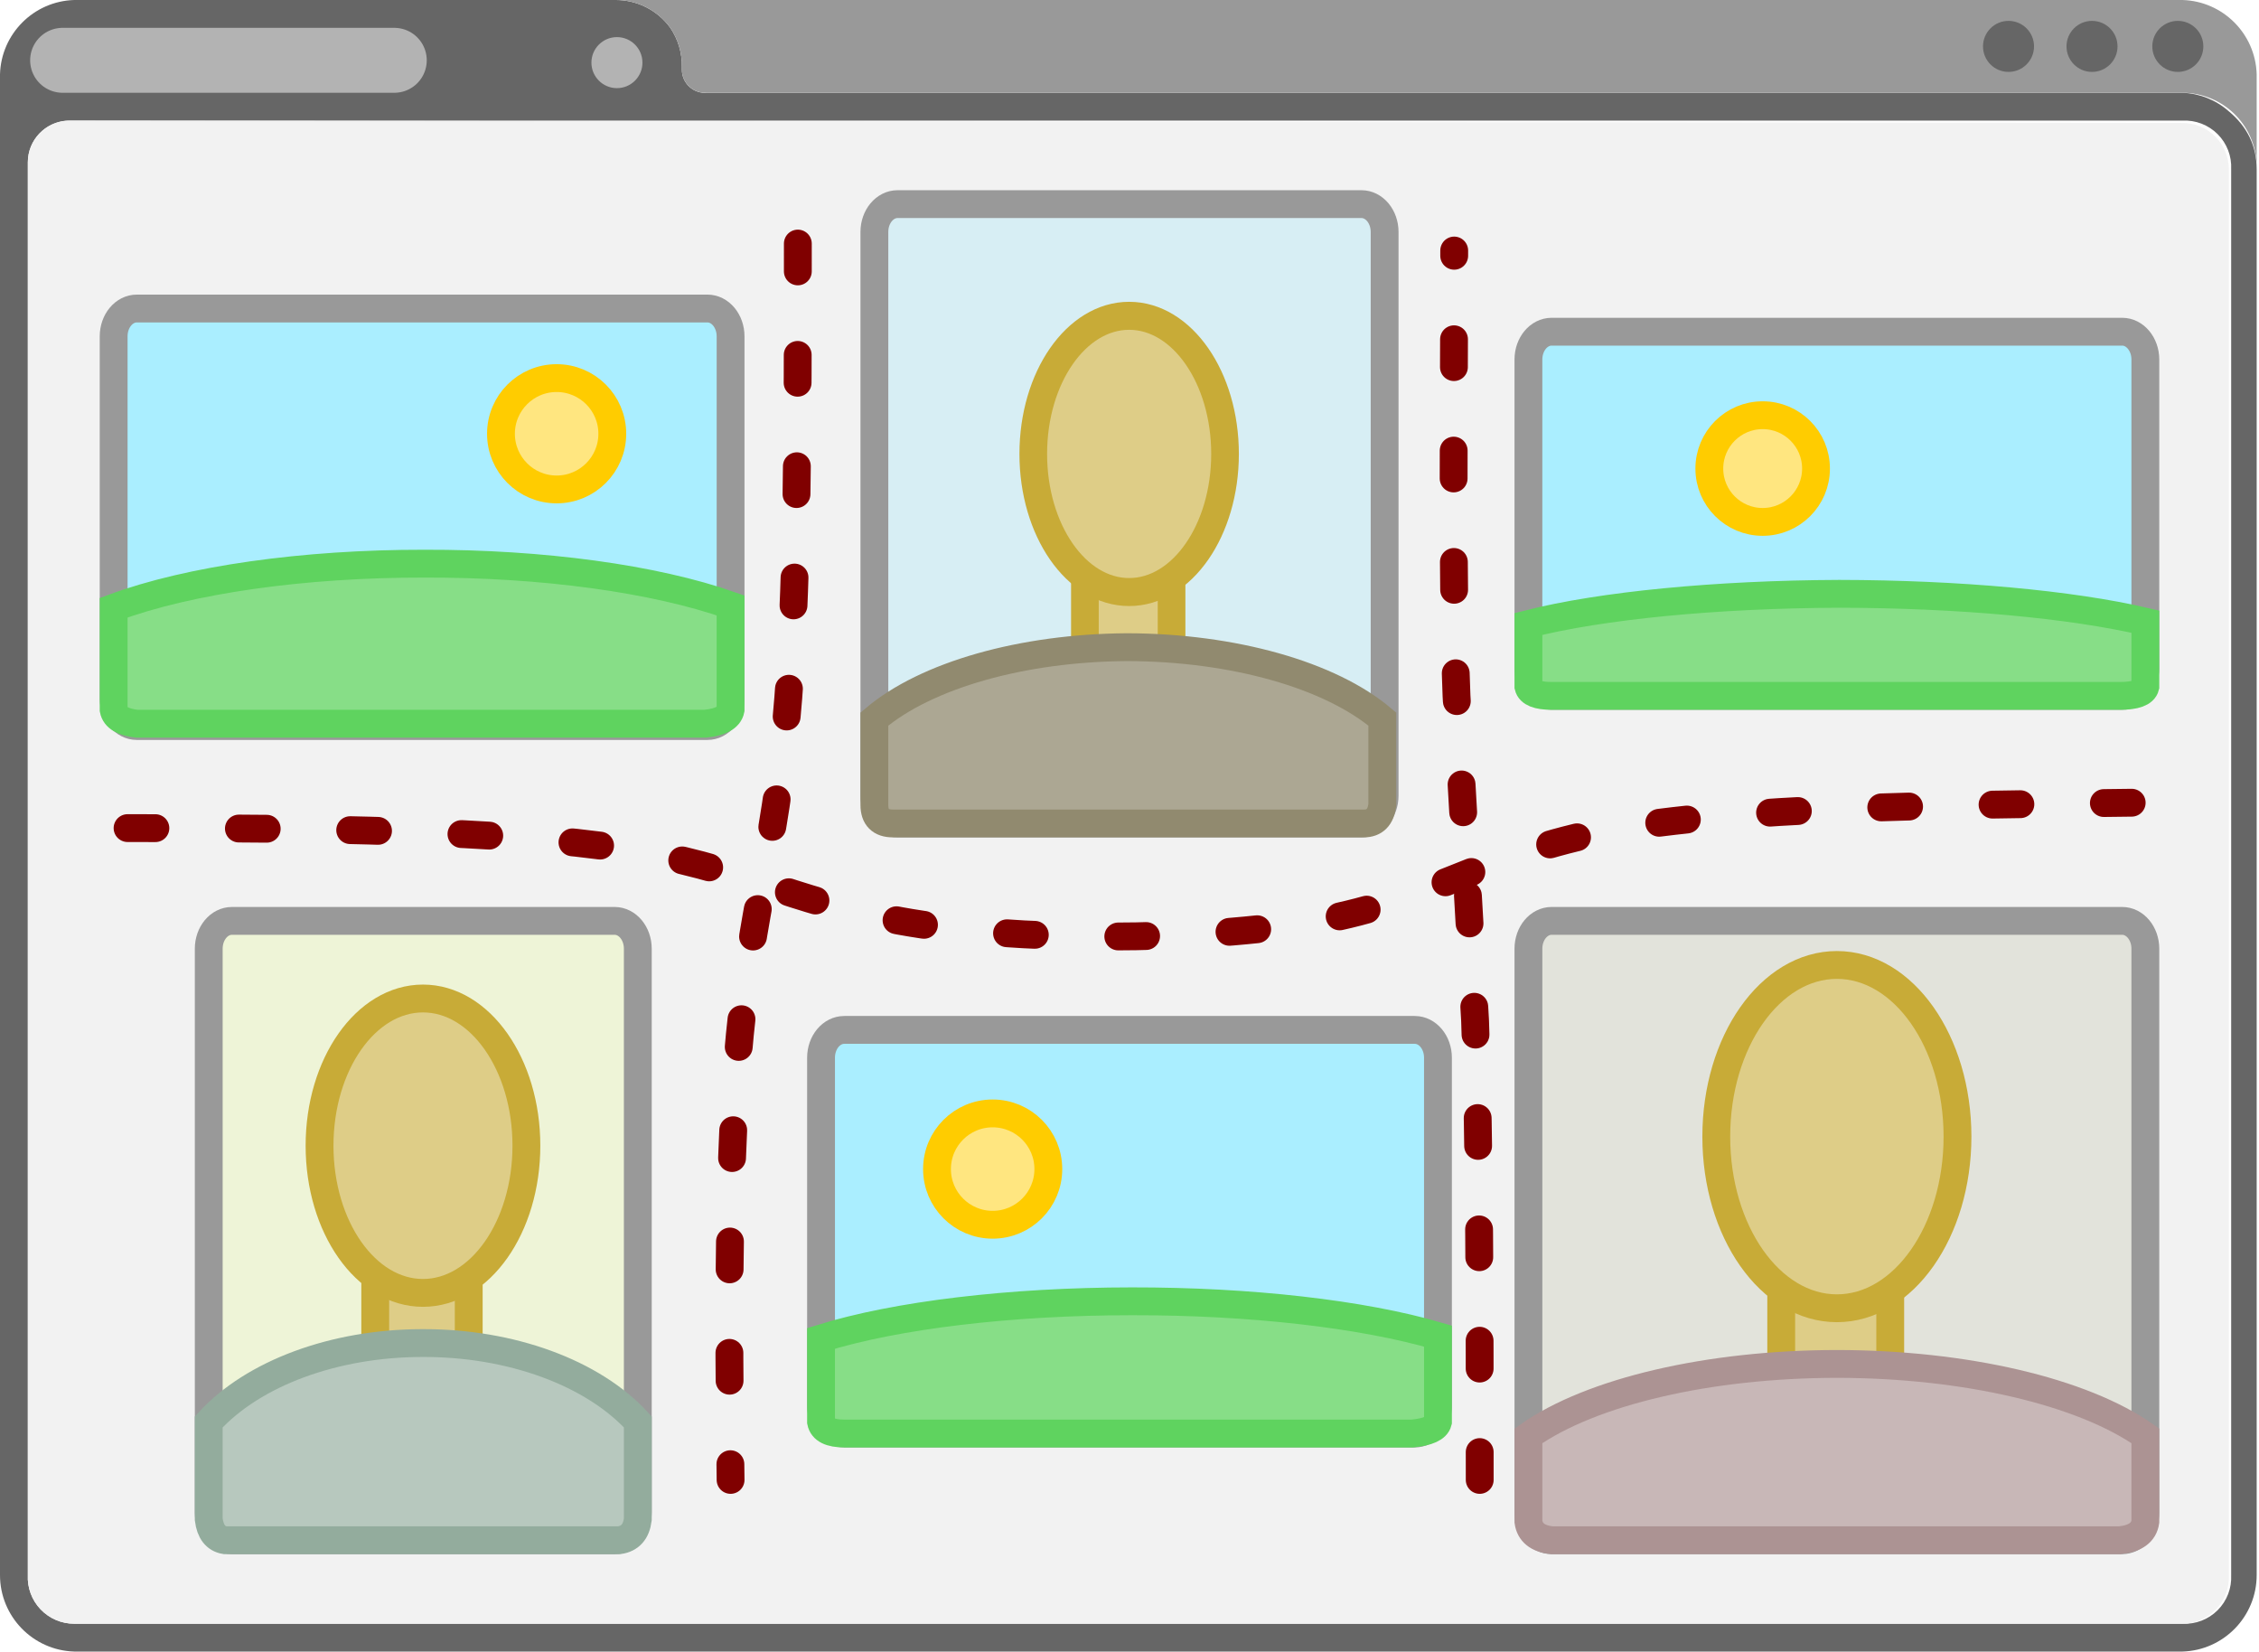
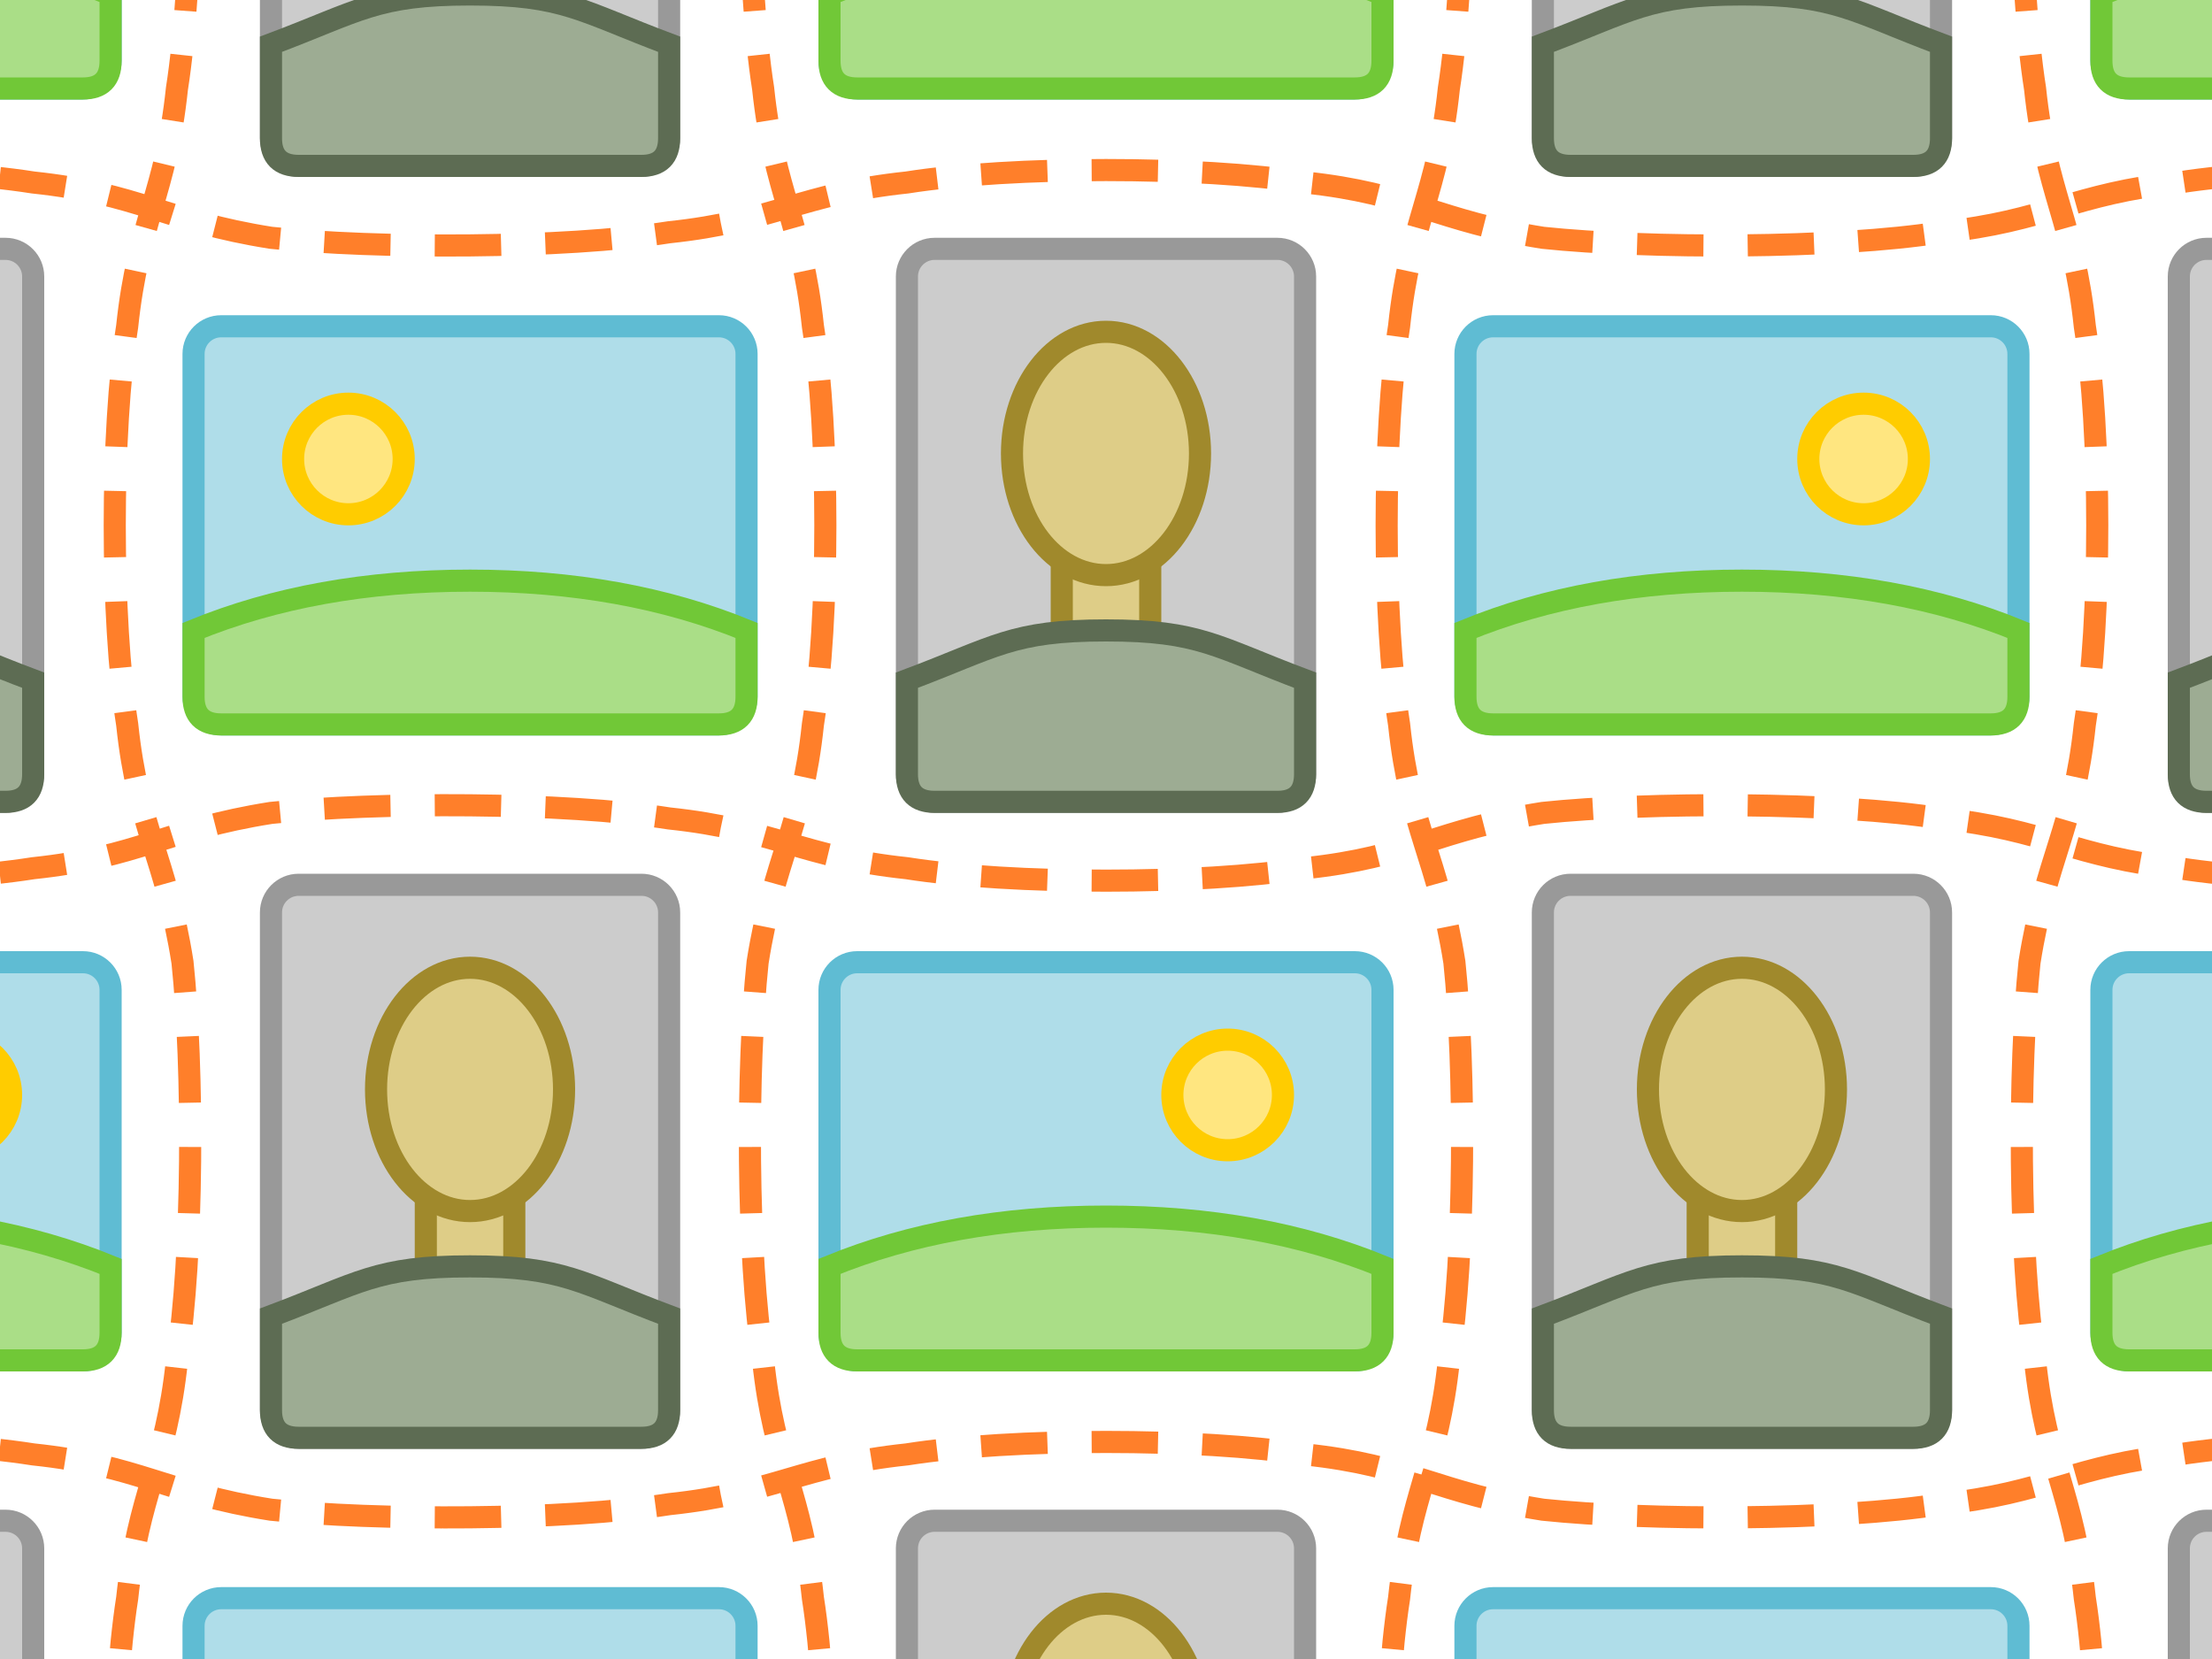
- <svg xmlns="http://www.w3.org/2000/svg" width="974" height="712">
-   <g transform="translate(-26 -28)">
-     <path fill="#666" d="M58 28a33 33 0 0 0-32 32v647a33 33 0 0 0 32 33h909a33 33 0 0 0 32-33V101q0-15-12-25a32 32 0 0 0-20-8H331a10 10 0 0 1-11-10v-1a29 29 0 0 0-5-17 29 29 0 0 0-24-12zm-3 52h912a20 20 0 0 1 21 21v606a20 20 0 0 1-21 21H58a20 20 0 0 1-20-21V98a18 18 0 0 1 17-18" />
-     <path fill="#f2f2f2" d="M56 80a18 18 0 0 0-18 18v609a20 20 0 0 0 20 21h909a20 20 0 0 0 20-21V101a20 20 0 0 0-20-20Z" />
-     <path fill="#999" d="M291 28a29 29 0 0 1 24 12 29 29 0 0 1 5 17v1a10 10 0 0 0 10 10h637a32 32 0 0 1 32 33V60a33 33 0 0 0-32-32z" />
-     <path fill="none" stroke="#b3b3b3" stroke-linecap="round" stroke-width="28" d="M53 54h143" />
-     <circle cx="292" cy="55" r="11" fill="#b3b3b3" />
-     <g fill="#666">
-       <circle cx="965" cy="48" r="11" />
-       <circle cx="928" cy="48" r="11" />
-       <circle cx="892" cy="48" r="11" />
+ <svg xmlns="http://www.w3.org/2000/svg" xmlns:xlink="http://www.w3.org/1999/xlink" width="400" height="300">
+   <g id="a" stroke-width="4" transform="translate(130 9)">
+     <rect width="72" height="100" x="34" y="36" fill="#ccc" stroke="#999" rx="5" ry="5" />
+     <g fill="#decd87" stroke="#a0892c">
+       <rect width="16" height="21" x="62" y="89" rx="0" ry="0" />
+       <ellipse cx="70" cy="73" rx="17" ry="22" />
    </g>
+     <path fill="#9dac93" stroke="#5d6c53" d="M70 105c-17 0-20 3-36 9v17q0 5 5 5h62q5 0 5-5v-17c-16-6-19-9-36-9z" />
  </g>
-   <g stroke-linecap="round" stroke-width="12" transform="translate(-26 -71)">
-     <rect width="266" height="180" x="75" y="204" fill="#aef" stroke="#999" rx="10" ry="12" />
-     <circle cx="266" cy="258" r="24" fill="#ffe680" stroke="#fc0" />
-     <path fill="#87de87" stroke="#5fd35f" d="M209 314a171 51 0 0 0-134 19v44q1 5 10 6h245q10-1 11-6v-45a171 51 0 0 0-132-18Z" />
+   <g id="b" stroke-width="4" transform="translate(12 124)">
+     <rect width="100" height="72" x="138" y="50" fill="#afdde9" stroke="#5fbcd3" rx="5" ry="5" />
+     <circle cx="210" cy="74" r="10" fill="#ffe680" stroke="#fc0" />
+     <path fill="#aade87" stroke="#71c837" d="M188 96q-28 0-50 9v12q0 5 5 5h90q5 0 5-5v-12q-22-9-50-9z" />
  </g>
-   <g stroke-linecap="round" transform="translate(-3 -28)">
-     <rect width="220" height="267" x="380" y="116" fill="#d7eef4" stroke="#999" stroke-width="12" rx="10" ry="12" />
-     <g fill="#decd87" stroke="#c8ab37" stroke-width="15" transform="matrix(.79503 0 0 .80466 82 70)">
-       <path d="M489 230h47v77h-47z" />
-       <ellipse cx="513" cy="191" rx="52" ry="74" />
-     </g>
-     <path fill="#aca793" stroke="#918a6f" stroke-width="12" d="M489 307a127 61 0 0 0-109 31v37q0 8 8 8h203q7 0 8-8v-37a127 61 0 0 0-110-31Z" />
-   </g>
-   <g stroke-linecap="round" stroke-width="12" transform="translate(-26 -74)">
-     <rect width="266" height="174" x="380" y="518" fill="#aef" stroke="#999" rx="10" ry="12" />
-     <circle cx="454" cy="578" r="24" fill="#ffe680" stroke="#fc0" />
-     <path fill="#87de87" stroke="#5fd35f" d="M514 635a171 42 0 0 0-134 16v36q1 5 10 5h245q10-1 11-5v-37a171 42 0 0 0-132-15Z" />
-   </g>
-   <g stroke-linecap="round" stroke-width="12" transform="translate(-26 -83)">
-     <rect width="266" height="157" x="685" y="226" fill="#aef" stroke="#999" rx="10" ry="12" />
-     <circle cx="786" cy="285" r="23" fill="#ffe680" stroke="#fc0" />
-     <path fill="#87de87" stroke="#5fd35f" d="M819 339a171 32 0 0 0-134 13v27q1 4 10 4h245q10 0 11-4v-28a171 32 0 0 0-132-12Z" />
-   </g>
-   <g stroke-linecap="round" stroke-width="12" transform="translate(-26 -28)">
-     <rect width="266" height="267" x="685" y="425" fill="#e2e3db" stroke="#999" rx="10" ry="12" />
-     <g fill="#decd87" stroke="#c8ab37" transform="translate(0 19)">
-       <path d="M794 538h47v78h-47z" />
-       <ellipse cx="818" cy="499" rx="52" ry="74" />
-     </g>
-     <path fill="#c8b7b7" stroke="#ac9393" d="M818 616a153 61 0 0 0-133 31v37q1 7 10 8h245q10-1 11-8v-37a153 61 0 0 0-133-31Z" />
-   </g>
-   <g stroke-linecap="round" transform="translate(-66 -28)">
-     <rect width="185" height="267" x="156" y="425" fill="#eef4d7" stroke="#999" stroke-width="12" rx="10" ry="12" />
-     <g fill="#decd87" stroke="#c8ab37" stroke-width="14" transform="translate(70 94)scale(.85755)">
-       <path d="M184 538h47v78h-47z" />
-       <ellipse cx="208" cy="499" rx="52" ry="74" />
-     </g>
-     <path fill="#b7c8be" stroke="#93ac9d" stroke-width="12" d="M248 607a107 69 0 0 0-92 34v42q1 8 7 9h170q7-1 8-9v-42a107 69 0 0 0-93-34z" />
-   </g>
-   <g fill="none" stroke="maroon" stroke-dasharray="12,36" stroke-linecap="round" stroke-linejoin="round" stroke-width="12" paint-order="stroke markers fill">
-     <path d="M55 357c81 0 163 1 214 9s70 22 119 31 130 9 180 0 72-29 126-39 142-11 230-12" />
-     <path d="M344 105c0 76 0 153-5 206s-15 84-20 135-5 121-4 192m323 0c0-72 0-144-2-198l-8-140c-2-52-1-122-1-192" />
-   </g>
+   <use xlink:href="#a" id="c" x="0" y="0" transform="translate(115 115)" />
+   <use xlink:href="#b" id="d" x="0" y="0" transform="translate(115 -115)" />
+   <use xlink:href="#a" id="e" x="0" y="0" transform="translate(-230)" />
+   <use xlink:href="#b" id="g" x="0" y="0" transform="translate(-230)" />
+   <use xlink:href="#c" id="h" x="0" y="0" transform="translate(-230)" />
+   <use xlink:href="#d" id="f" x="0" y="0" transform="matrix(-1 0 0 1 400 0)" />
+   <use xlink:href="#a" id="i" x="0" y="0" transform="translate(0 230)" />
+   <use xlink:href="#d" transform="translate(0 230)" />
+   <use xlink:href="#e" transform="translate(0 230)" />
+   <use xlink:href="#f" transform="translate(0 230)" />
+   <use xlink:href="#b" id="j" x="0" y="0" transform="translate(0 -230)" />
+   <use xlink:href="#c" transform="translate(0 -230)" />
+   <use xlink:href="#g" transform="translate(0 -230)" />
+   <use xlink:href="#h" transform="translate(0 -230)" />
+   <use xlink:href="#a" transform="translate(230)" />
+   <use xlink:href="#b" transform="translate(230)" />
+   <use xlink:href="#i" transform="translate(230)" />
+   <use xlink:href="#j" transform="translate(230)" />
+   <path id="k" fill="none" stroke="#ff7f2a" stroke-dasharray="12,8" stroke-width="4" d="M35-70c0 33 0 67-3 86-2 19-7 24-9 43-3 19-3 53 0 72 2 19 7 24 10 43 2 19 2 53-1 72-2 19-7 24-9 43-3 19-3 53-3 86" />
+   <use xlink:href="#k" transform="translate(230)" />
+   <use xlink:href="#k" id="l" x="0" y="0" transform="matrix(-1 0 0 1 170 0)" />
+   <use xlink:href="#l" transform="translate(230)" />
+   <path id="m" fill="none" stroke="#ff7f2a" stroke-dasharray="12,8" stroke-width="4" d="M-80 30c33 0 67 0 86 3 19 2 24 7 43 10 19 2 53 2 72-1 19-2 24-7 43-9 19-3 53-3 72 0 19 2 24 7 43 10 19 2 53 2 72-1 19-2 24-7 43-9 19-3 53-3 86-3" />
+   <use xlink:href="#m" transform="translate(0 230)" />
+   <use xlink:href="#m" transform="matrix(1 0 0 -1 0 190)" />
</svg>
